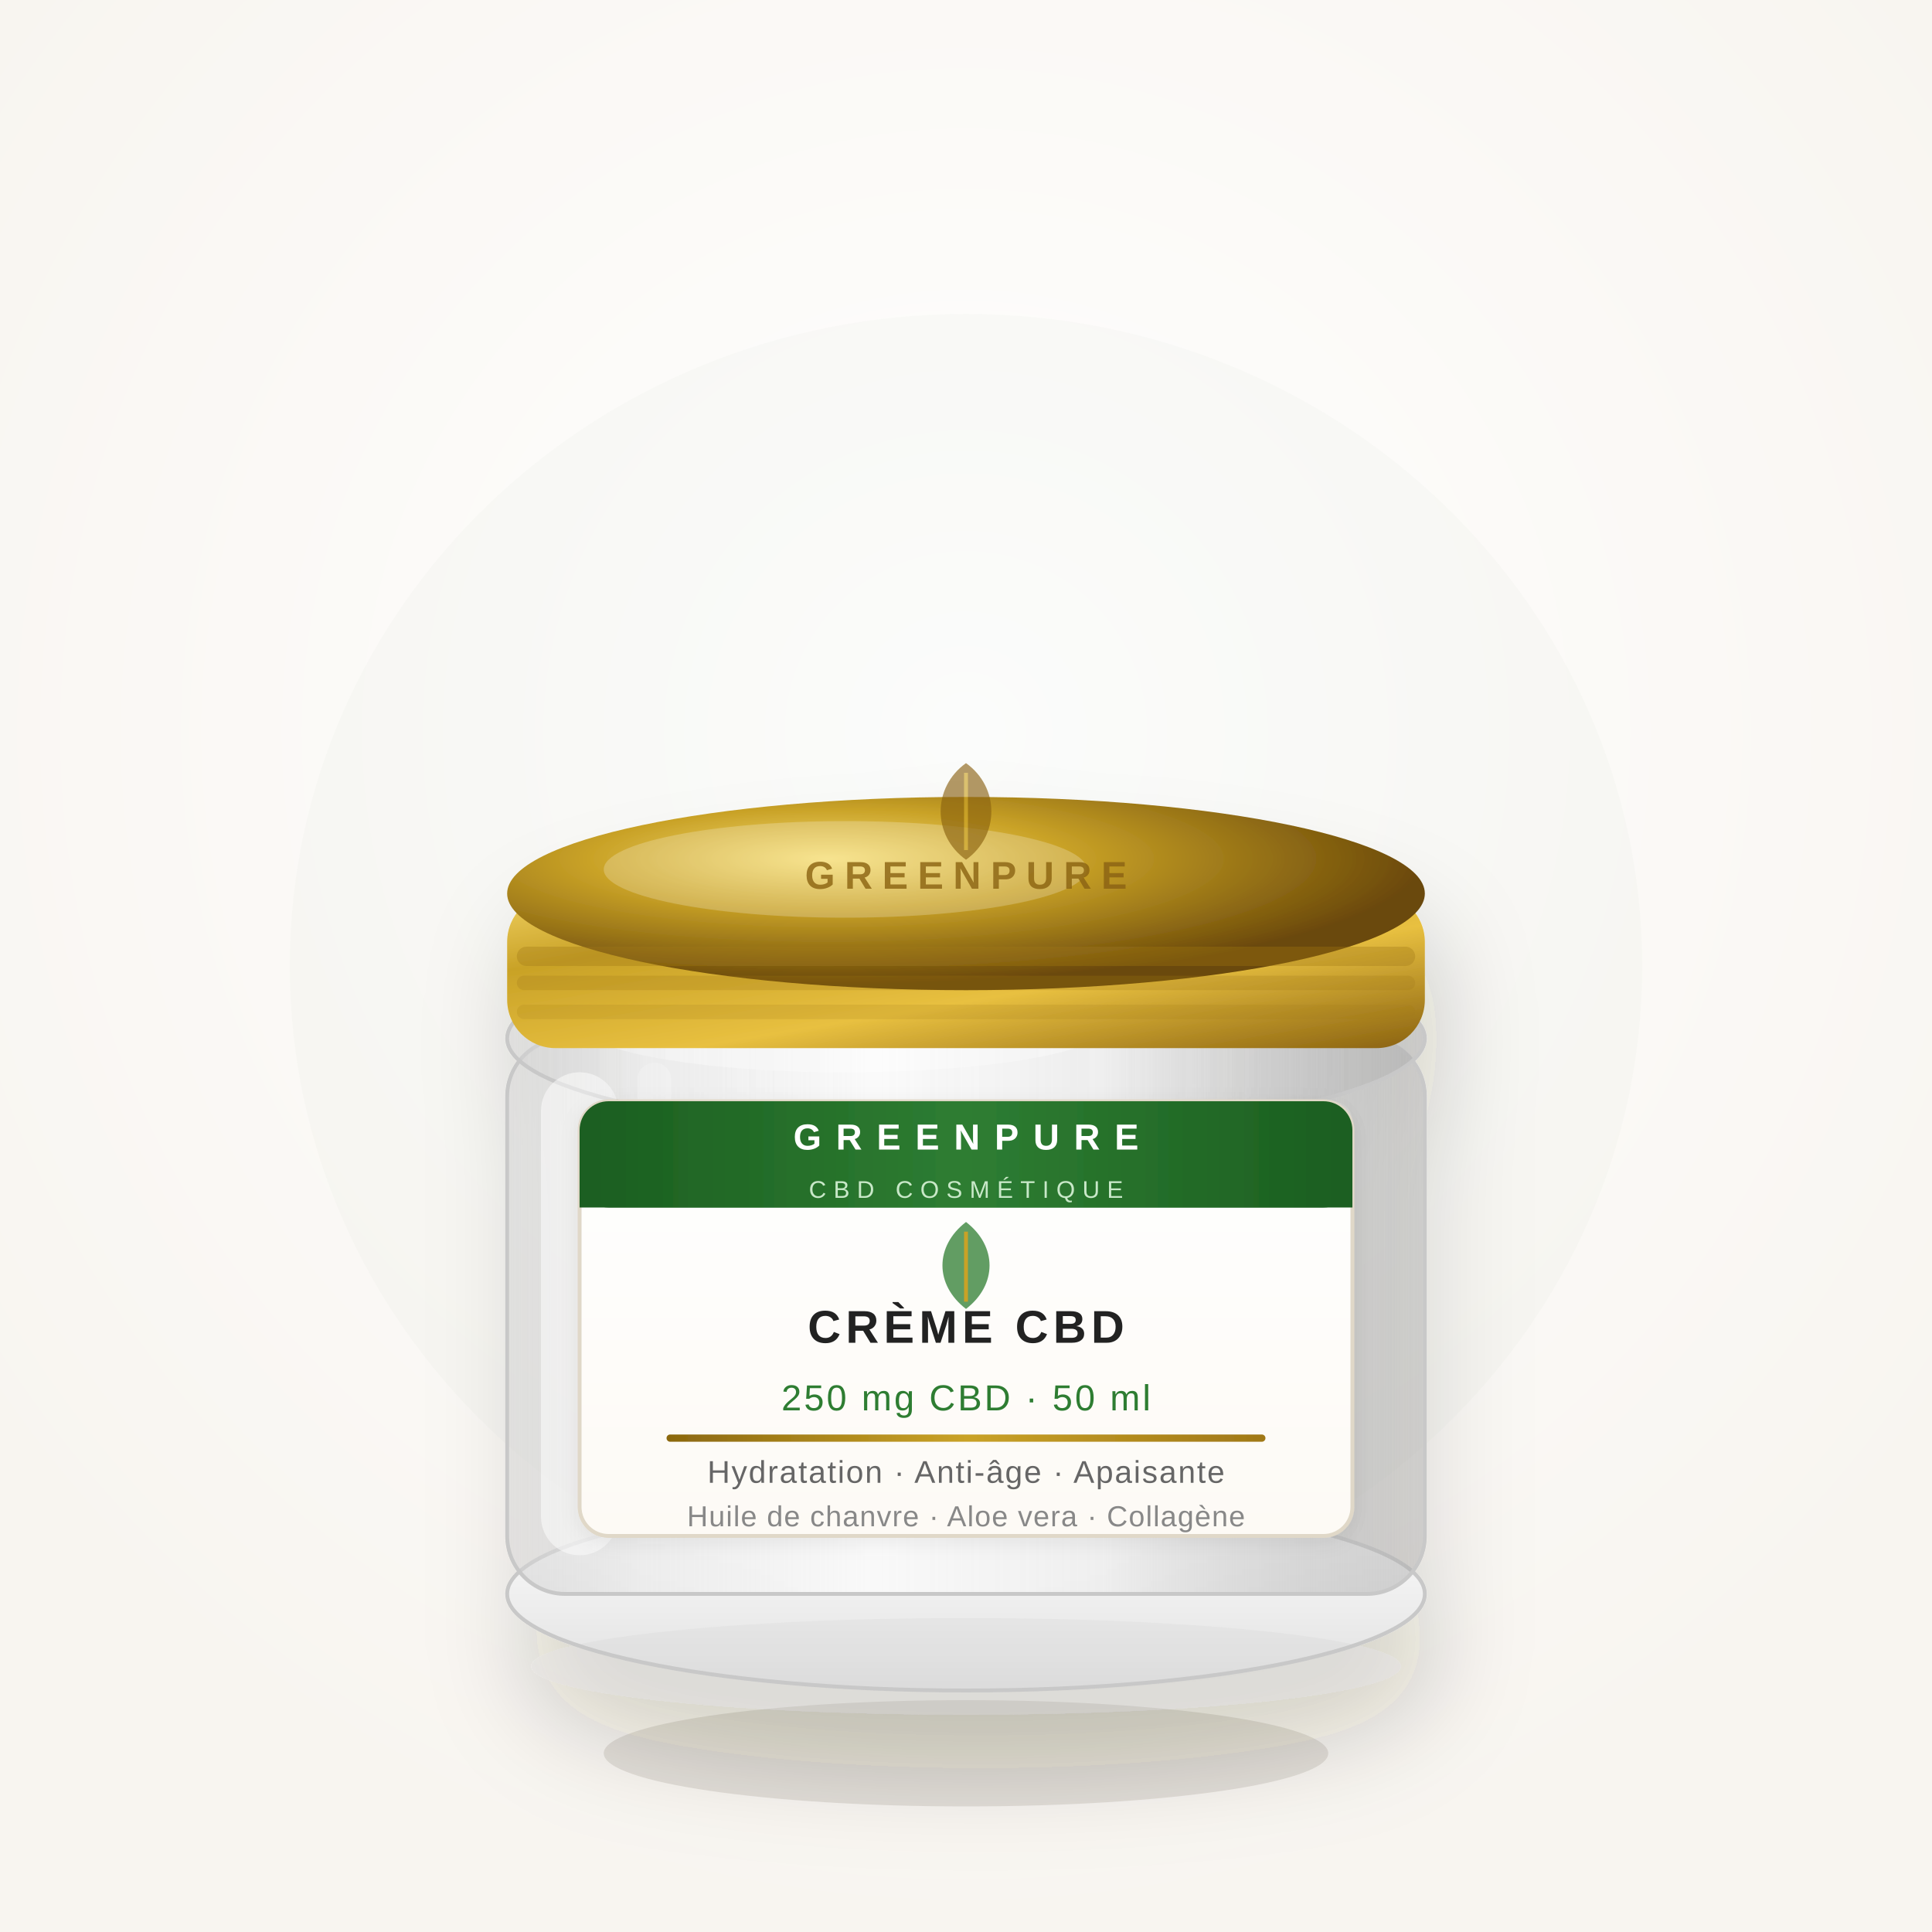
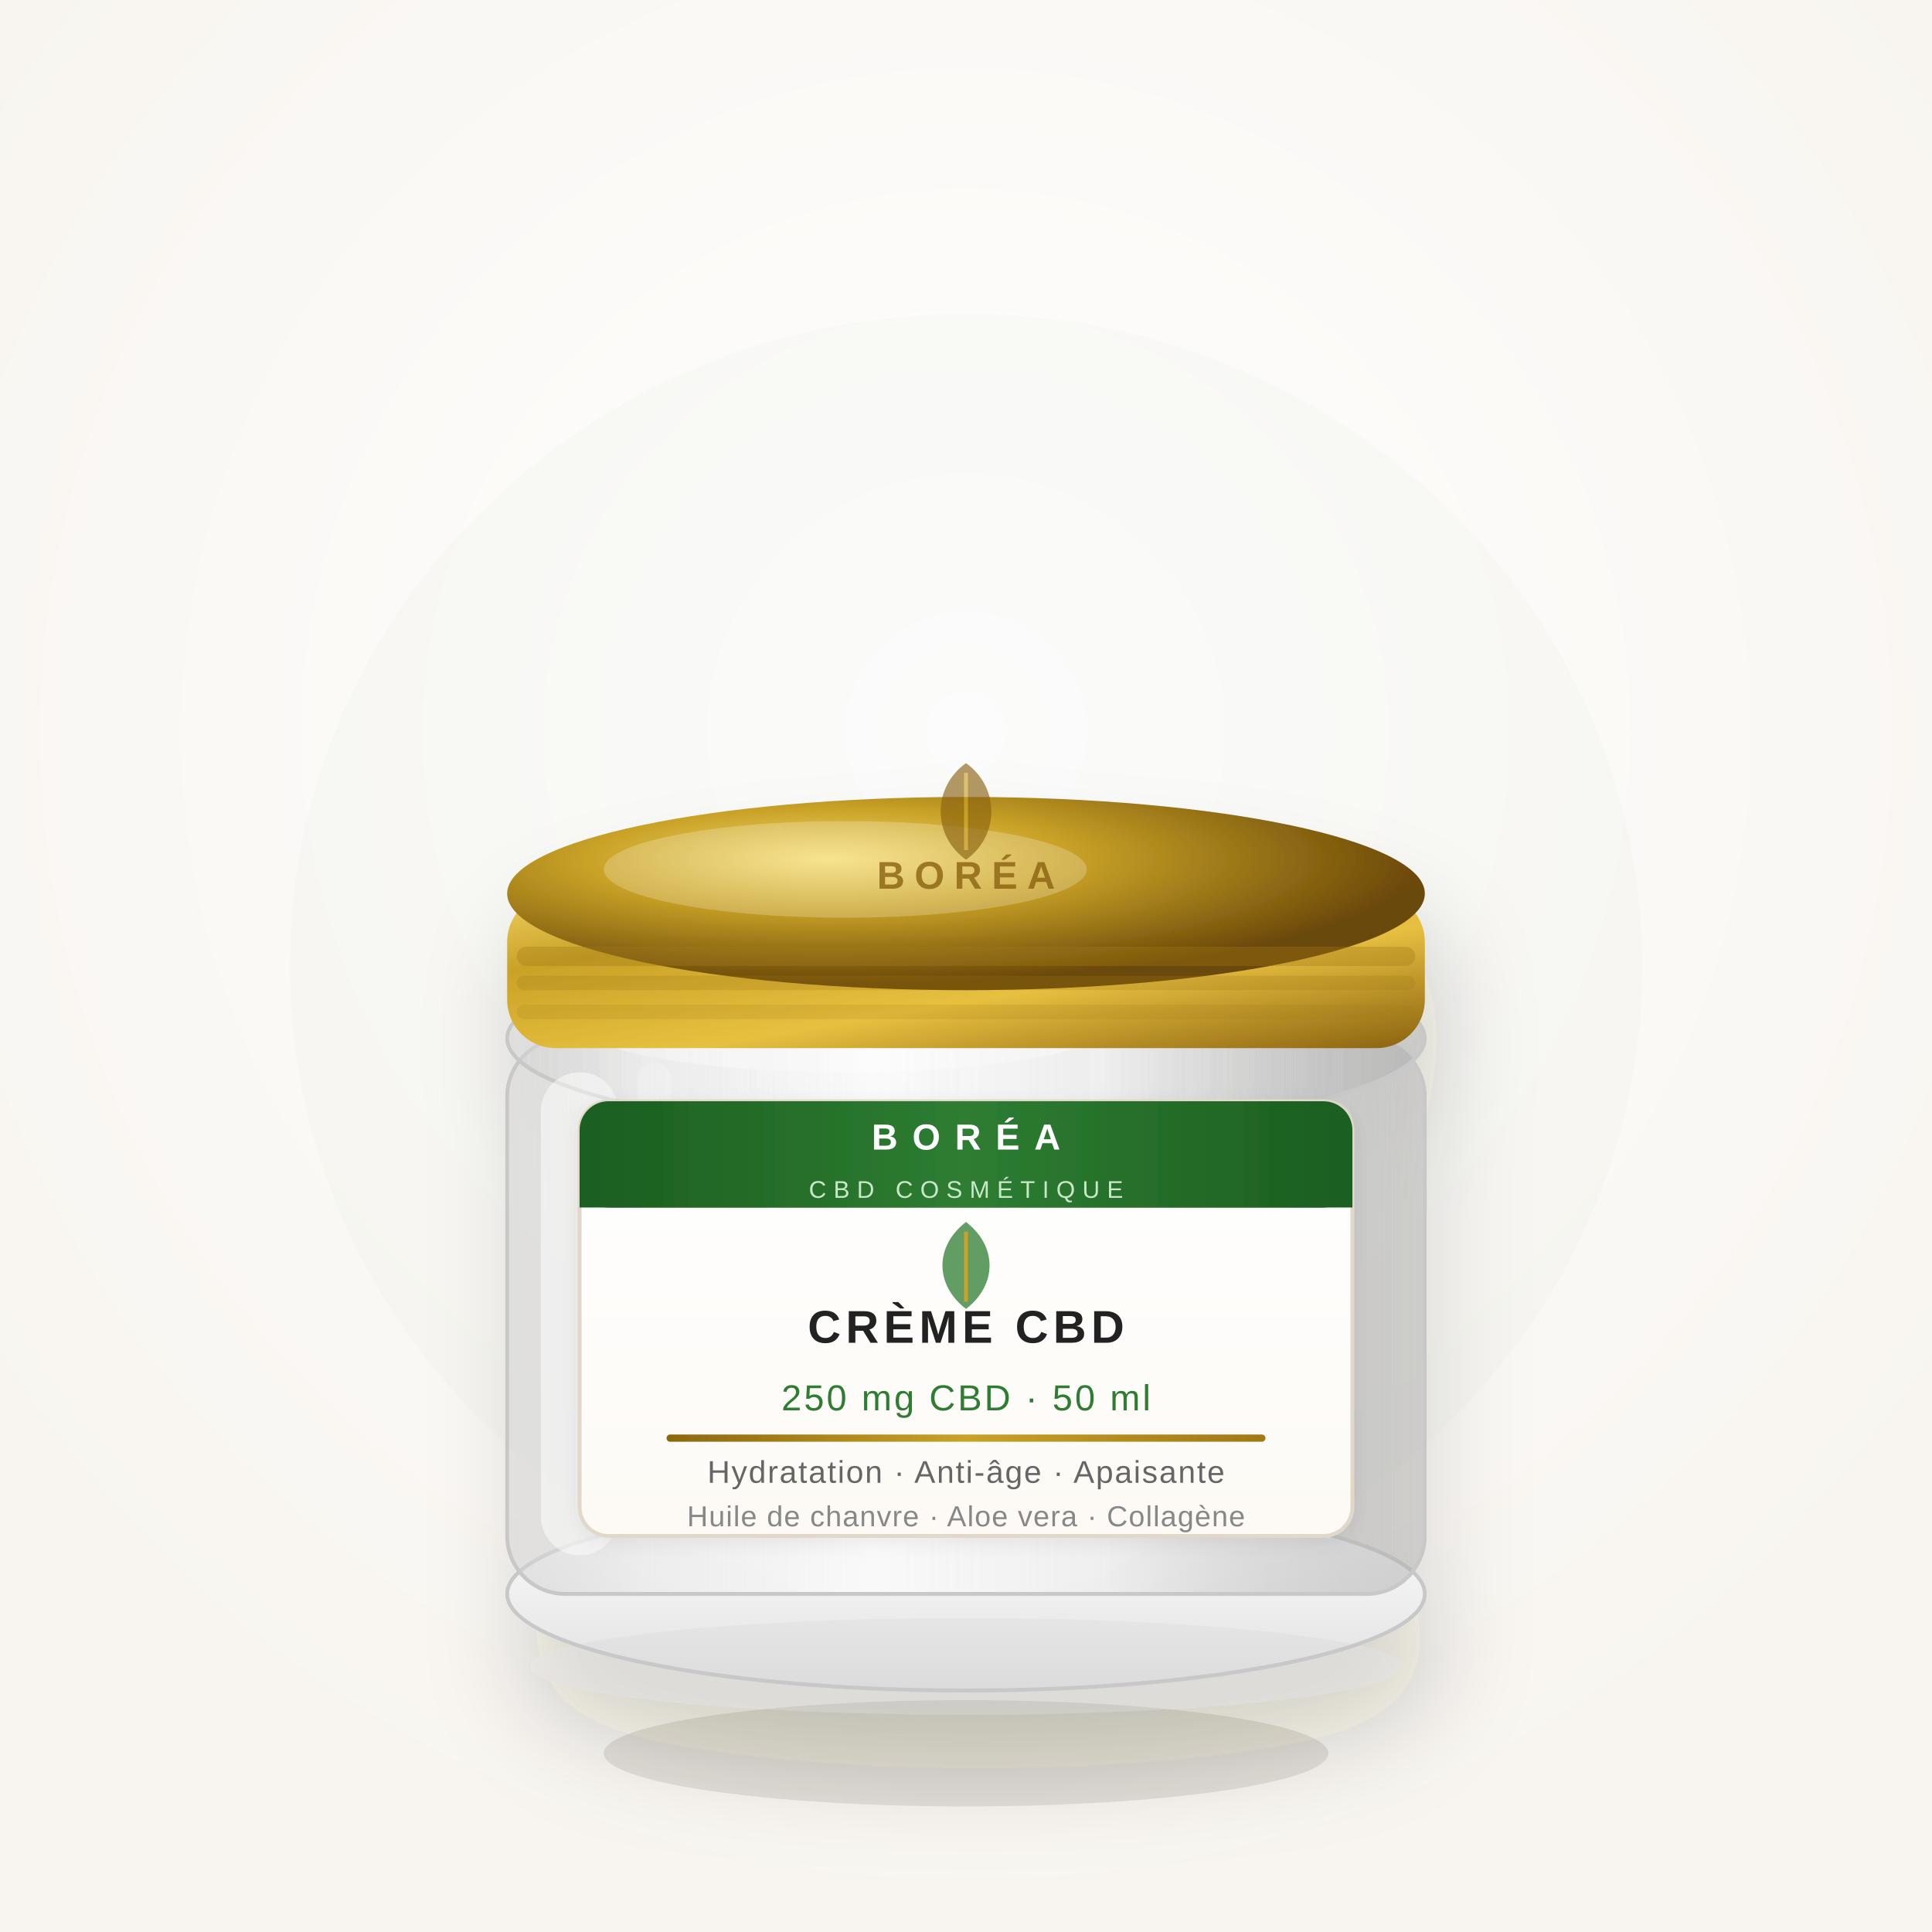
<svg xmlns="http://www.w3.org/2000/svg" viewBox="0 0 400 400" width="400" height="400">
  <defs>
    <radialGradient id="bg-cc" cx="50%" cy="38%" r="62%">
      <stop offset="0%" stop-color="#ffffff" />
      <stop offset="100%" stop-color="#f8f5f0" />
    </radialGradient>
    <linearGradient id="jar-cc" x1="0%" y1="0%" x2="100%" y2="0%">
      <stop offset="0%" stop-color="#d0d0d0" stop-opacity="0.5" />
      <stop offset="15%" stop-color="#ebebeb" stop-opacity="0.8" />
      <stop offset="40%" stop-color="#fafafa" stop-opacity="0.95" />
      <stop offset="65%" stop-color="#eeeeee" stop-opacity="0.88" />
      <stop offset="85%" stop-color="#c8c8c8" stop-opacity="0.65" />
      <stop offset="100%" stop-color="#a8a8a8" stop-opacity="0.45" />
    </linearGradient>
    <linearGradient id="jar-bottom-cc" x1="0%" y1="0%" x2="0%" y2="100%">
      <stop offset="0%" stop-color="#ffffff" />
      <stop offset="100%" stop-color="#e0e0e0" />
    </linearGradient>
    <linearGradient id="lid-cc" x1="0%" y1="0%" x2="100%" y2="100%">
      <stop offset="0%" stop-color="#f0d060" />
      <stop offset="25%" stop-color="#c9a227" />
      <stop offset="60%" stop-color="#e8c040" />
      <stop offset="100%" stop-color="#8a6210" />
    </linearGradient>
    <radialGradient id="lid-top-cc" cx="35%" cy="32%" r="65%">
      <stop offset="0%" stop-color="#f5dc70" />
      <stop offset="40%" stop-color="#c9a227" />
      <stop offset="100%" stop-color="#6a4808" />
    </radialGradient>
    <radialGradient id="cream-cc" cx="50%" cy="45%" r="55%">
      <stop offset="0%" stop-color="#fffef8" />
      <stop offset="60%" stop-color="#faf5e8" />
      <stop offset="100%" stop-color="#f0ead0" />
    </radialGradient>
    <linearGradient id="label-cc" x1="0%" y1="0%" x2="0%" y2="100%">
      <stop offset="0%" stop-color="#ffffff" />
      <stop offset="100%" stop-color="#fdfaf5" />
    </linearGradient>
    <linearGradient id="label-top-cc" x1="0%" y1="0%" x2="100%" y2="0%">
      <stop offset="0%" stop-color="#1b5e20" />
      <stop offset="50%" stop-color="#2e7d32" />
      <stop offset="100%" stop-color="#1b5e20" />
    </linearGradient>
    <linearGradient id="gold-cc" x1="0%" y1="0%" x2="100%" y2="0%">
      <stop offset="0%" stop-color="#8b6810" />
      <stop offset="50%" stop-color="#c9a227" />
      <stop offset="100%" stop-color="#a07818" />
    </linearGradient>
    <filter id="shadow-cc" x="-25%" y="-15%" width="150%" height="145%">
      <feGaussianBlur in="SourceAlpha" stdDeviation="10" result="blur" />
      <feOffset dx="3" dy="15" result="offsetBlur" />
      <feFlood flood-color="#302010" flood-opacity="0.18" result="color" />
      <feComposite in="color" in2="offsetBlur" operator="in" result="shadow" />
      <feMerge>
        <feMergeNode in="shadow" />
        <feMergeNode in="SourceGraphic" />
      </feMerge>
    </filter>
    <filter id="label-shadow-cc">
      <feDropShadow dx="0" dy="1" stdDeviation="2" flood-color="#000" flood-opacity="0.07" />
    </filter>
  </defs>
  <rect width="400" height="400" fill="url(#bg-cc)" />
  <ellipse cx="200" cy="200" rx="140" ry="135" fill="#2e7d32" opacity="0.02" />
  <ellipse cx="200" cy="363" rx="75" ry="11" fill="#302010" opacity="0.11" />
  <g filter="url(#shadow-cc)">
    <ellipse cx="200" cy="330" rx="95" ry="20" fill="url(#jar-bottom-cc)" stroke="#c8c8c8" stroke-width="0.8" />
    <rect x="105" y="215" width="190" height="115" rx="12" fill="url(#jar-cc)" stroke="#c8c8c8" stroke-width="0.8" />
    <ellipse cx="200" cy="215" rx="95" ry="20" fill="url(#jar-cc)" stroke="#c8c8c8" stroke-width="0.8" />
    <rect x="112" y="222" width="16" height="100" rx="8" fill="white" opacity="0.48" />
    <rect x="132" y="220" width="7" height="60" rx="3.5" fill="white" opacity="0.22" />
    <rect x="272" y="228" width="8" height="80" rx="4" fill="white" opacity="0.12" />
    <ellipse cx="175" cy="212" rx="55" ry="10" fill="white" opacity="0.30" />
    <rect x="120" y="228" width="160" height="90" rx="6" fill="url(#label-cc)" filter="url(#label-shadow-cc)" stroke="#e0d8c8" stroke-width="0.8" />
    <rect x="120" y="228" width="160" height="22" rx="6" fill="url(#label-top-cc)" />
    <rect x="120" y="242" width="160" height="8" fill="url(#label-top-cc)" />
-     <text x="200" y="238" font-family="'Helvetica Neue', Arial, sans-serif" font-size="7.5" font-weight="700" fill="white" text-anchor="middle" letter-spacing="3">GREENPURE</text>
+     <text x="200" y="238" font-family="'Helvetica Neue', Arial, sans-serif" font-size="7.5" font-weight="700" fill="white" text-anchor="middle" letter-spacing="3">BORÉA</text>
    <text x="200" y="248" font-family="'Helvetica Neue', Arial, sans-serif" font-size="5" fill="#c8e8c8" text-anchor="middle" letter-spacing="1.5">CBD COSMÉTIQUE</text>
    <g transform="translate(200, 262)">
      <path d="M0,-9 C6.5,-4 6.5,4 0,9 C-6.5,4 -6.5,-4 0,-9Z" fill="#2e7d32" opacity="0.75" />
      <line x1="0" y1="-7" x2="0" y2="7.5" stroke="#c9a227" stroke-width="0.8" />
    </g>
    <text x="200" y="278" font-family="'Helvetica Neue', Arial, sans-serif" font-size="9.5" font-weight="700" fill="#222222" text-anchor="middle" letter-spacing="1">CRÈME CBD</text>
    <text x="200" y="292" font-family="'Helvetica Neue', Arial, sans-serif" font-size="7.5" fill="#2e7d32" text-anchor="middle" letter-spacing="0.5">250 mg CBD · 50 ml</text>
    <rect x="138" y="297" width="124" height="1.5" rx="0.75" fill="url(#gold-cc)" />
    <text x="200" y="307" font-family="'Helvetica Neue', Arial, sans-serif" font-size="6.5" fill="#666666" text-anchor="middle" letter-spacing="0.3">Hydratation · Anti-âge · Apaisante</text>
    <text x="200" y="316" font-family="'Helvetica Neue', Arial, sans-serif" font-size="6" fill="#888888" text-anchor="middle" letter-spacing="0.2">Huile de chanvre · Aloe vera · Collagène</text>
    <rect x="105" y="185" width="190" height="32" rx="10" fill="url(#lid-cc)" />
    <ellipse cx="200" cy="185" rx="95" ry="20" fill="url(#lid-top-cc)" />
    <ellipse cx="175" cy="180" rx="50" ry="10" fill="white" opacity="0.22" />
    <rect x="107" y="196" width="186" height="4" rx="2" fill="#a07818" opacity="0.35" />
    <rect x="107" y="202" width="186" height="3" rx="1.5" fill="#a07818" opacity="0.25" />
    <rect x="107" y="208" width="186" height="3" rx="1.5" fill="#a07818" opacity="0.18" />
-     <text x="200" y="184" font-family="'Helvetica Neue', Arial, sans-serif" font-size="8" font-weight="700" fill="#8a6210" text-anchor="middle" letter-spacing="2" opacity="0.8">GREENPURE</text>
+     <text x="200" y="184" font-family="'Helvetica Neue', Arial, sans-serif" font-size="8" font-weight="700" fill="#8a6210" text-anchor="middle" letter-spacing="2" opacity="0.8">BORÉA</text>
    <g transform="translate(200, 168)" opacity="0.65">
      <path d="M0,-10 C7,-5 7,5 0,10 C-7,5 -7,-5 0,-10Z" fill="#8a6210" />
      <line x1="0" y1="-8" x2="0" y2="8" stroke="#c9a227" stroke-width="0.8" />
    </g>
    <ellipse cx="200" cy="345" rx="90" ry="10" fill="#c8c8c8" opacity="0.18" />
  </g>
</svg>
